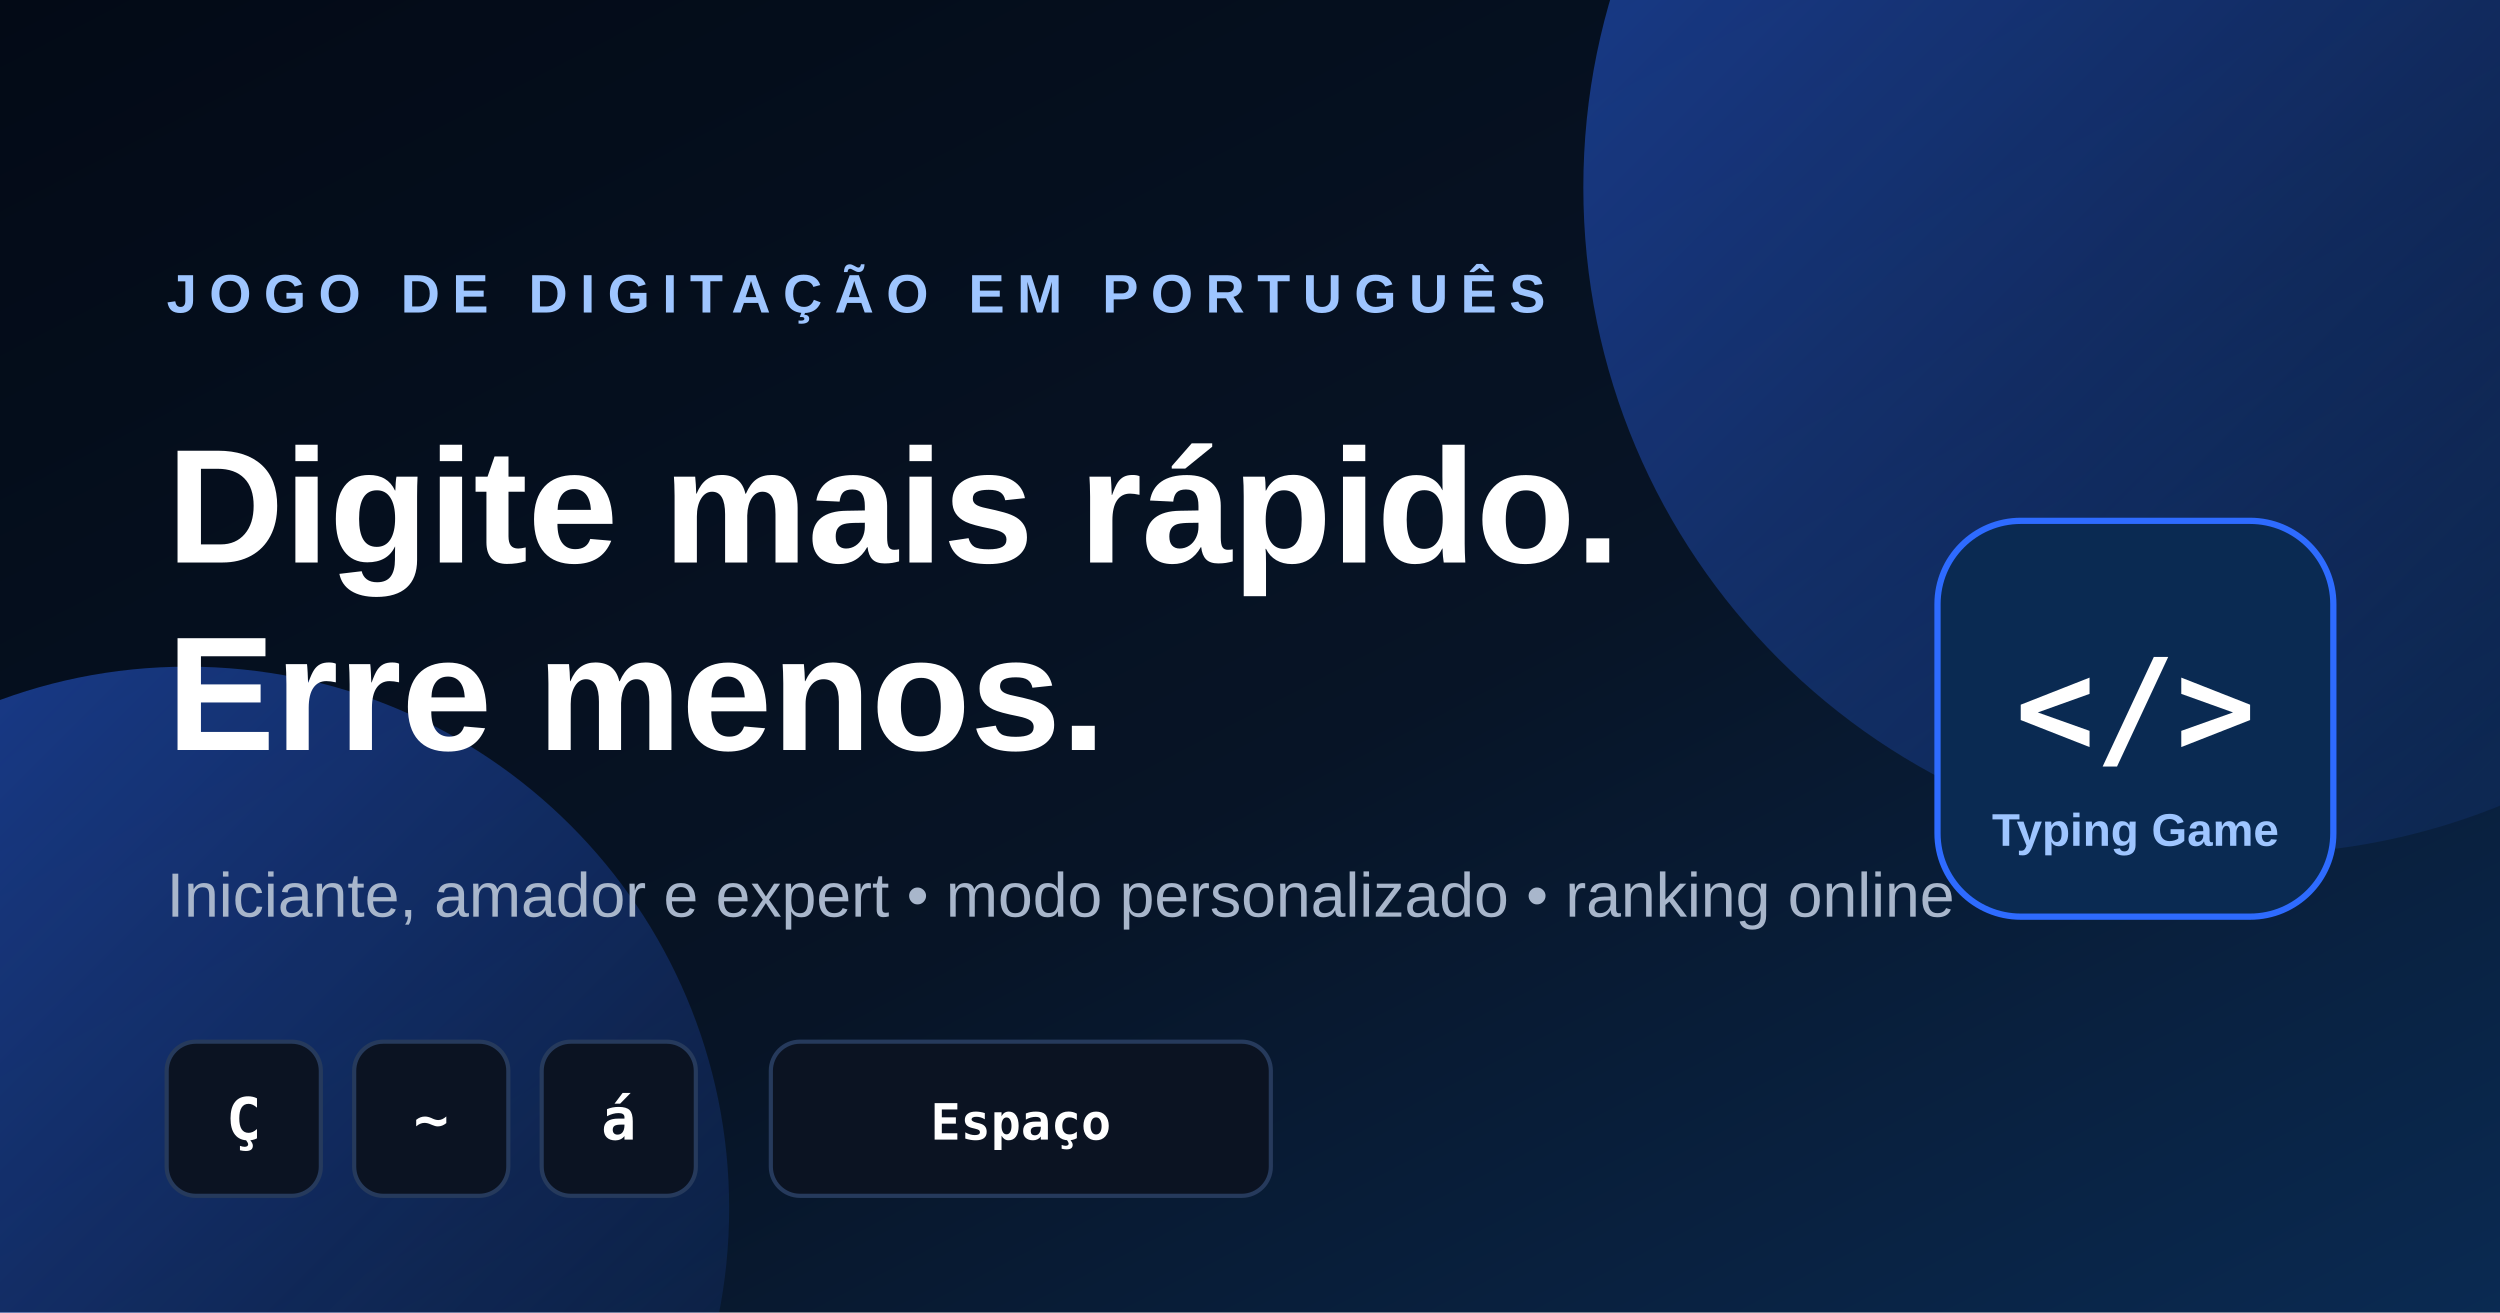
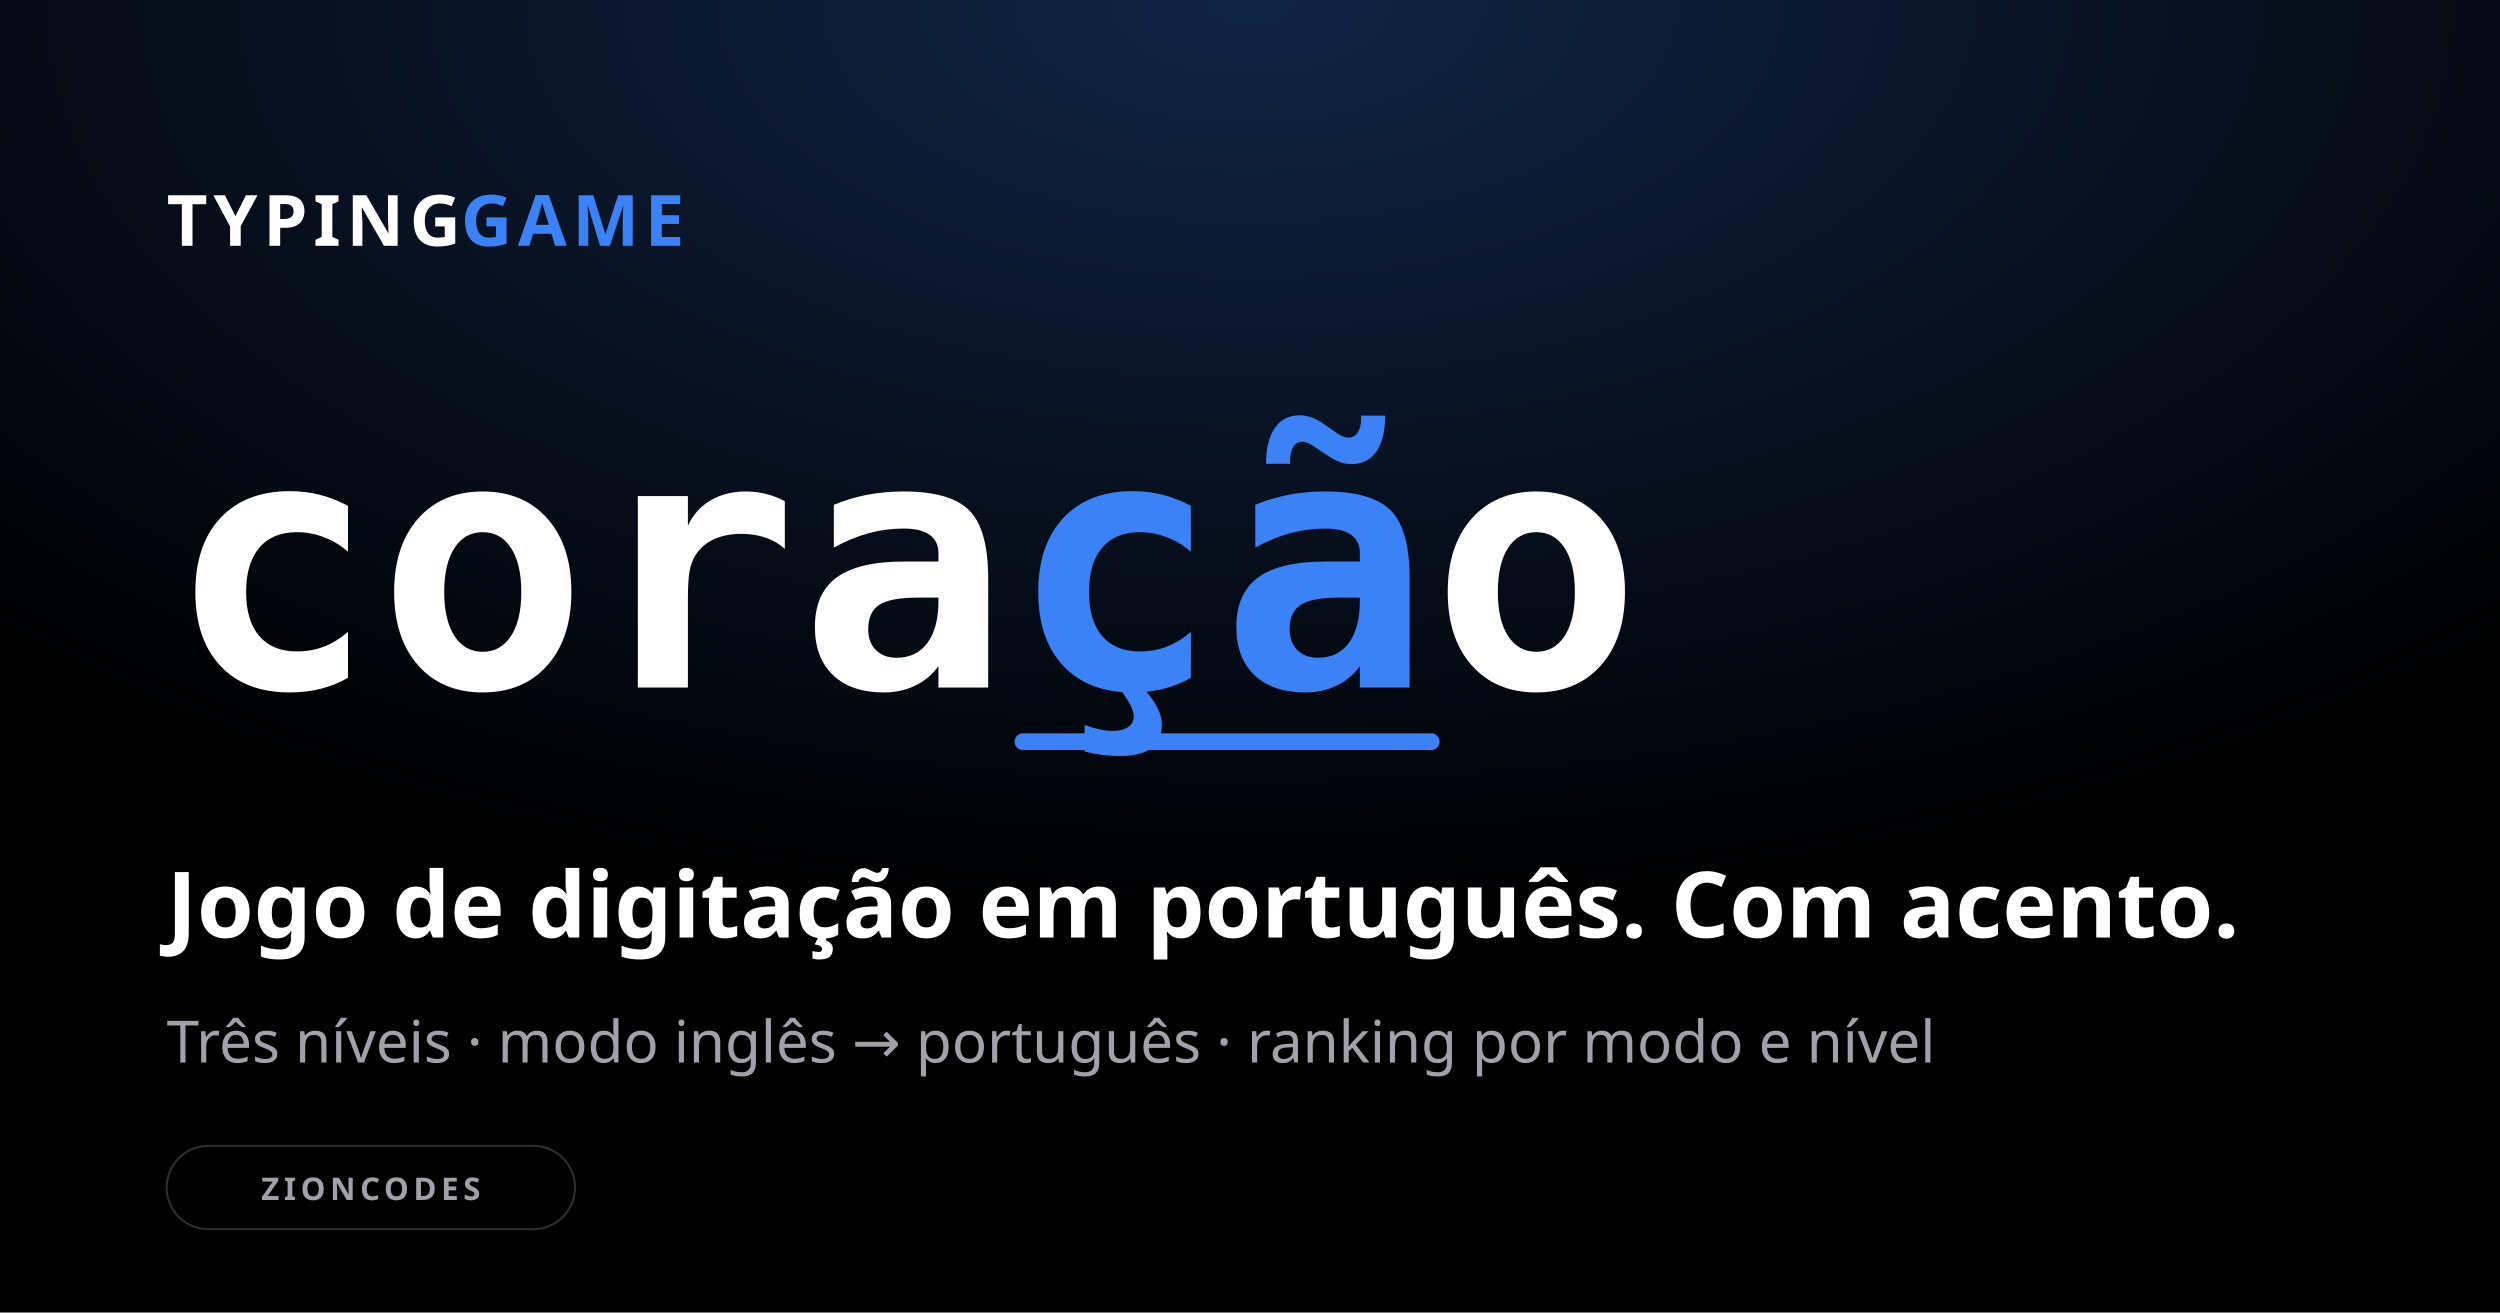
<svg xmlns="http://www.w3.org/2000/svg" width="1200" height="630" viewBox="0 0 1200 630">
  <defs>
-     <linearGradient id="bg" x1="0" y1="0" x2="1" y2="1">
-       <stop offset="0%" stop-color="#030a16" />
-       <stop offset="55%" stop-color="#071426" />
-       <stop offset="100%" stop-color="#0a2a52" />
-     </linearGradient>
-     <linearGradient id="glow" x1="0" y1="0" x2="1" y2="1">
-       <stop offset="0%" stop-color="#2e6bff" stop-opacity="0.55" />
-       <stop offset="100%" stop-color="#2e6bff" stop-opacity="0" />
-     </linearGradient>
+     <radialGradient id="glow" cx="50%" cy="0%" r="70%">
+       <stop offset="0%" stop-color="#3b82f6" stop-opacity="0.28" />
+       <stop offset="100%" stop-color="#3b82f6" stop-opacity="0" />
+     </radialGradient>
  </defs>
-   <rect width="1200" height="630" fill="url(#bg)" />
-   <circle cx="1080" cy="90" r="320" fill="url(#glow)" />
-   <circle cx="90" cy="580" r="260" fill="url(#glow)" />
-   <g font-family="Arial, Helvetica, sans-serif">
-     <text x="80" y="150" fill="#9ec5ff" font-size="26" font-weight="700" letter-spacing="6">
- 			JOGO DE DIGITAÇÃO EM PORTUGUÊS
- 		</text>
-     <text x="80" y="270" fill="#ffffff" font-size="78" font-weight="800">
- 			Digite mais rápido.
- 		</text>
-     <text x="80" y="360" fill="#ffffff" font-size="78" font-weight="800">
- 			Erre menos.
- 		</text>
-     <text x="80" y="440" fill="#a8b6cb" font-size="30">
- 			Iniciante, amador e expert • modo personalizado • ranking online
- 		</text>
-   </g>
-   <g transform="translate(80 500)">
-     <g transform="translate(0 0)">
-       <rect width="74" height="74" rx="14" fill="#0b1322" stroke="#263a5c" stroke-width="2" />
-       <text x="37" y="47" fill="#ffffff" font-family="monospace" font-size="28" font-weight="700" text-anchor="middle">Ç</text>
-     </g>
-     <g transform="translate(90 0)">
-       <rect width="74" height="74" rx="14" fill="#0b1322" stroke="#263a5c" stroke-width="2" />
-       <text x="37" y="47" fill="#ffffff" font-family="monospace" font-size="28" font-weight="700" text-anchor="middle">~</text>
-     </g>
-     <g transform="translate(180 0)">
-       <rect width="74" height="74" rx="14" fill="#0b1322" stroke="#263a5c" stroke-width="2" />
-       <text x="37" y="47" fill="#ffffff" font-family="monospace" font-size="28" font-weight="700" text-anchor="middle">á</text>
-     </g>
-     <g transform="translate(290 0)">
-       <rect width="240" height="74" rx="14" fill="#0b1322" stroke="#263a5c" stroke-width="2" />
-       <text x="120" y="47" fill="#ffffff" font-family="monospace" font-size="24" font-weight="700" text-anchor="middle">Espaço</text>
-     </g>
-   </g>
-   <g transform="translate(930 250)">
-     <rect width="190" height="190" rx="40" fill="#0a2a52" stroke="#2e6bff" stroke-width="3" />
-     <text x="95" y="112" fill="#ffffff" font-family="monospace" font-size="64" font-weight="800" text-anchor="middle">&lt;/&gt;</text>
-     <text x="95" y="156" fill="#9ec5ff" font-family="Arial, sans-serif" font-size="22" font-weight="700" text-anchor="middle">Typing Game</text>
-   </g>
+   <rect width="1200" height="630" fill="#000000" />
+   <rect width="1200" height="630" fill="url(#glow)" />
+   <text x="80" y="118" font-family="Saira, 'Saira Variable', sans-serif" font-size="34" font-weight="800" letter-spacing="2.7" fill="#ffffff">TYPING<tspan fill="#3b82f6">GAME</tspan>
+   </text>
+   <text x="80" y="330" font-family="'JetBrains Mono', ui-monospace, monospace" font-size="168" font-weight="700" fill="#ffffff">cora<tspan fill="#3b82f6">çã</tspan>o</text>
+   <rect x="487" y="352" width="204" height="8" rx="4" fill="#3b82f6" />
+   <text x="80" y="450" font-family="Saira, 'Saira Variable', sans-serif" font-size="44" font-weight="700" fill="#ffffff">Jogo de digitação em português. Com acento.</text>
+   <text x="80" y="510" font-family="Saira, 'Saira Variable', sans-serif" font-size="28" fill="#a1a1aa">Três níveis · modo inglês → português · ranking por modo e nível</text>
+   <rect x="80" y="550" width="196" height="40" rx="20" fill="none" stroke="rgba(255,255,255,0.18)" />
+   <text x="178" y="576" text-anchor="middle" font-family="Saira, 'Saira Variable', sans-serif" font-size="15" font-weight="600" letter-spacing="2.2" fill="#a1a1aa">ZIONCODES</text>
</svg>
